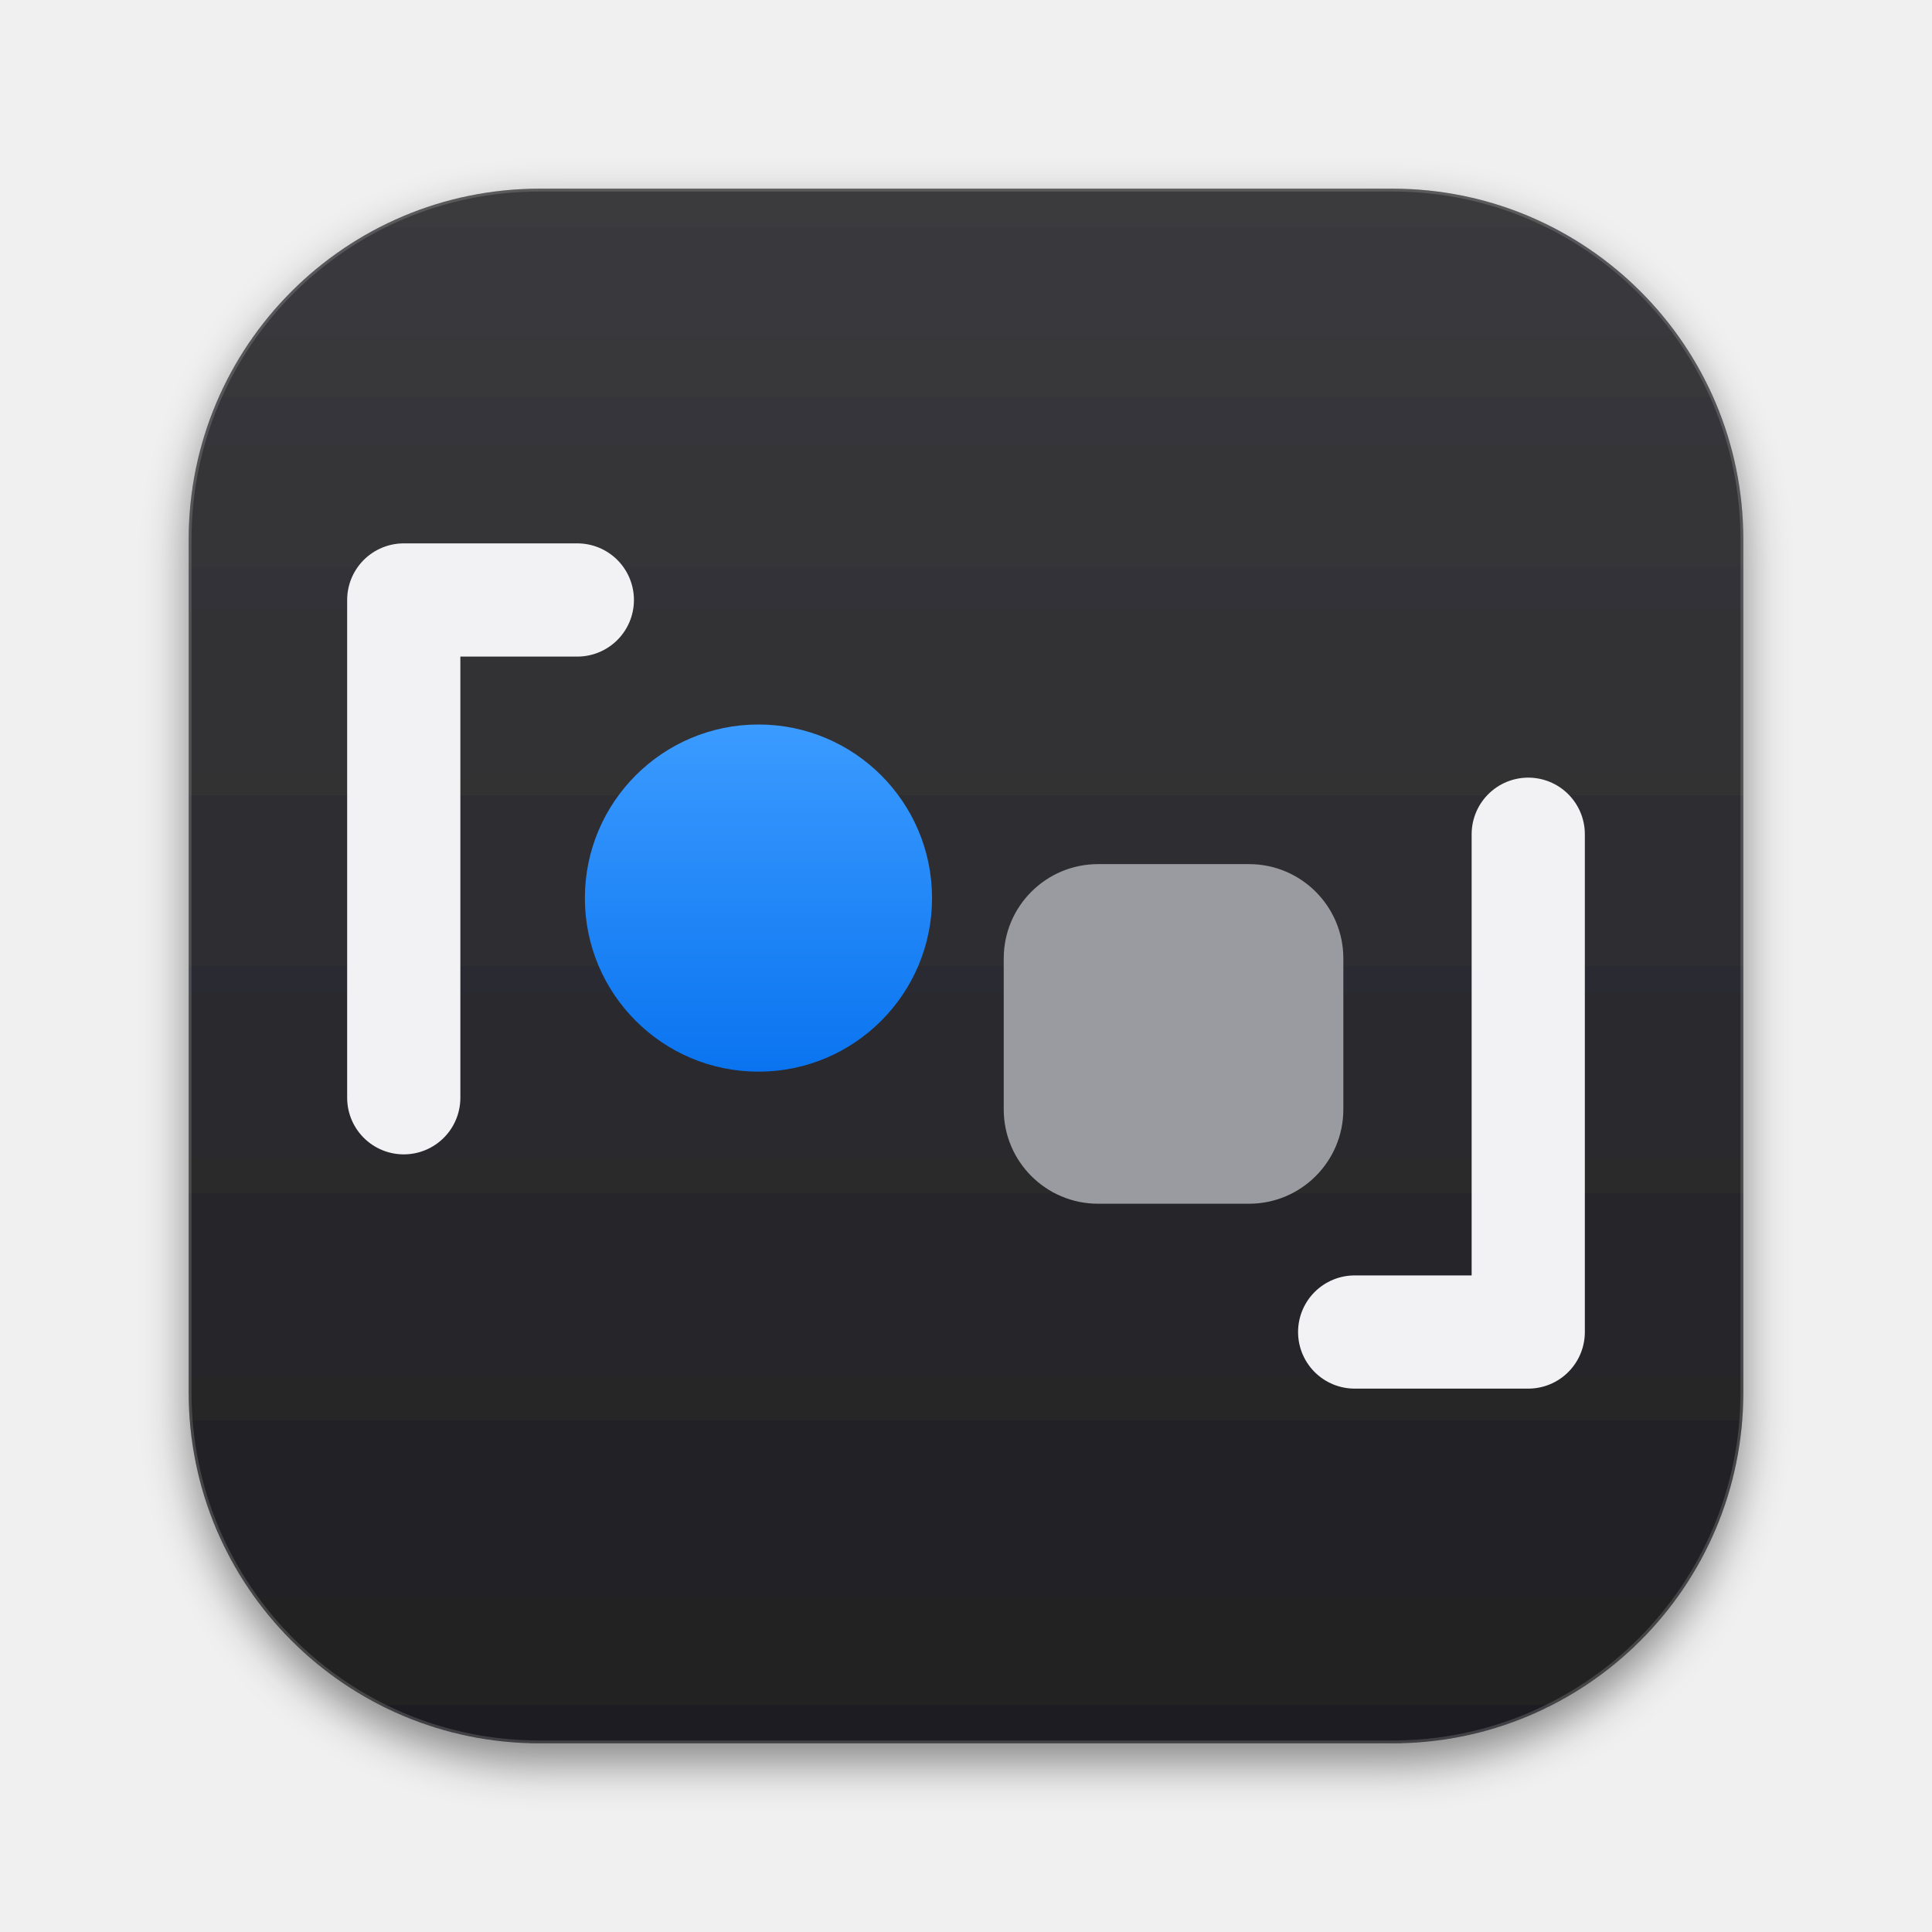
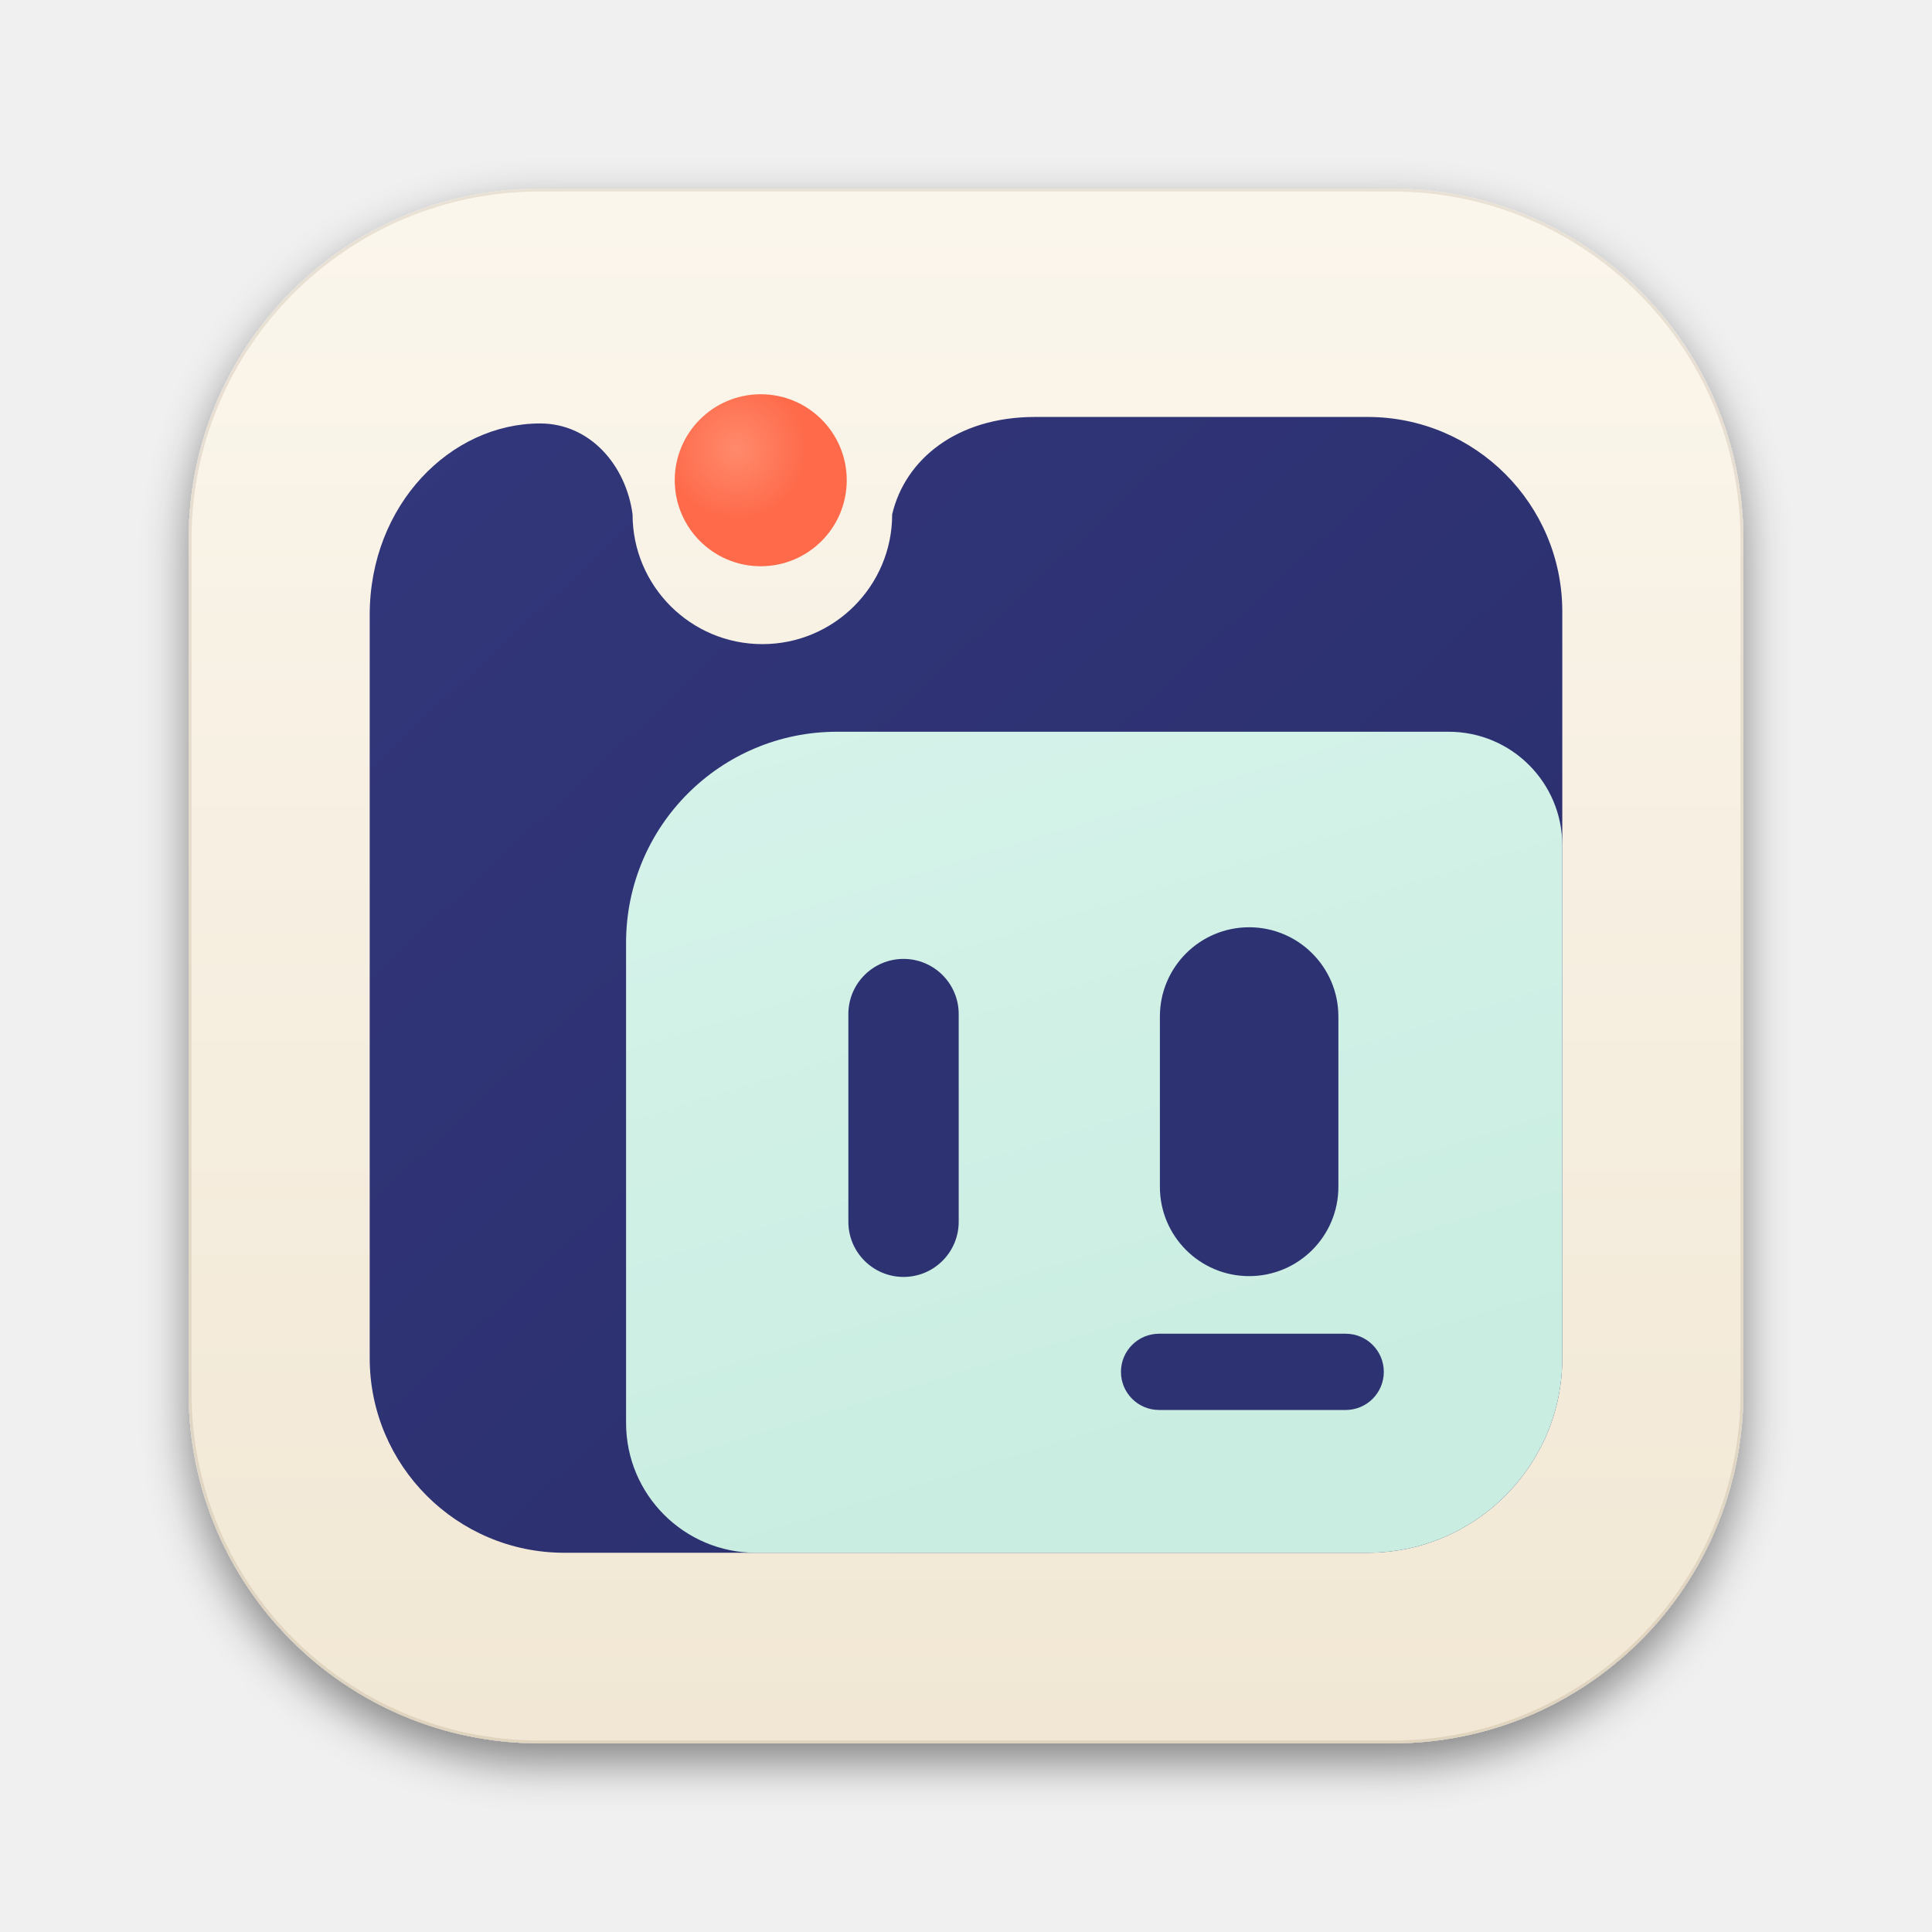
<svg xmlns="http://www.w3.org/2000/svg" width="1024" height="1024" viewBox="0 0 1024 1024">
  <defs>
    <linearGradient id="bgm" x1="0" y1="0" x2="0" y2="1">
-       <stop offset="0" stop-color="#3a3a3e" />
-       <stop offset="1" stop-color="#1f1f22" />
+       <stop offset="0" stop-color="#fbf6ec" />
+       <stop offset="1" stop-color="#f1e7d4" />
    </linearGradient>
-     <linearGradient id="acm" x1="0" y1="0" x2="0" y2="1">
-       <stop offset="0" stop-color="#3b9bff" />
-       <stop offset="1" stop-color="#0a74f0" />
+     <linearGradient id="jsm" x1="0" y1="0" x2="1" y2="1">
+       <stop offset="0" stop-color="#32377b" />
+       <stop offset="1" stop-color="#292d6b" />
    </linearGradient>
+     <linearGradient id="jfm" x1="0" y1="0" x2="0.35" y2="1">
+       <stop offset="0" stop-color="#d6f3ea" />
+       <stop offset="1" stop-color="#c9ede1" />
+     </linearGradient>
+     <radialGradient id="jdm" cx="0.36" cy="0.32" r="0.75">
+       <stop offset="0" stop-color="#ff8a6c" />
+       <stop offset="0.55" stop-color="#fe6a4a" />
+     </radialGradient>
    <filter id="wsm" x="-20%" y="-20%" width="140%" height="150%">
      <feDropShadow dx="0" dy="10" stdDeviation="12" flood-color="#000" flood-opacity="0.45" />
    </filter>
  </defs>
  <rect x="100" y="100" width="824" height="824" rx="186" fill="url(#bgm)" filter="url(#wsm)" />
-   <rect x="100.75" y="100.75" width="822.5" height="822.5" rx="185.25" fill="none" stroke="#ffffff" stroke-opacity="0.16" stroke-width="1.5" />
-   <g fill="none" stroke="#f2f2f5" stroke-width="60" stroke-linecap="round" stroke-linejoin="round">
-     <path d="M 306 318 H 214 V 581.84" />
-     <path d="M 718 706 H 810 V 442.16" />
+   <rect x="100.75" y="100.75" width="822.5" height="822.5" rx="185.25" fill="none" stroke="#5e4828" stroke-opacity="0.12" stroke-width="1.5" />
+   <g transform="translate(-27.65 -0.88) scale(0.86)">
+     <path d="M260,380 C260,312 310,262 365,262 C396,262 418,288 422,318 A80,80 0 0 0 582,318 C590,284 622,258 670,258 L875,258 A120,120 0 0 1 995,378 L995,838 A120,120 0 0 1 875,958 L380,958 A120,120 0 0 1 260,838 Z" fill="url(#jsm)" />
+     <path d="M418,582 A130,130 0 0 1 548,452 L925,452 A70,70 0 0 1 995,522 L995,838 A120,120 0 0 1 875,958 L498,958 A80,80 0 0 1 418,878 Z" fill="url(#jfm)" />
+     <rect x="555" y="592" width="68" height="196" rx="34" fill="#2d3272" />
+     <rect x="747" y="572.5" width="110" height="215" rx="55" fill="#2d3272" />
+     <rect x="723" y="823" width="162" height="47" rx="23.5" fill="#2d3272" />
+     <circle cx="501" cy="297" r="53" fill="url(#jdm)" />
  </g>
-   <circle cx="402" cy="476" r="92" fill="url(#acm)" />
-   <rect x="532" y="458" width="180" height="180" rx="50" fill="#9a9aa1" />
</svg>
